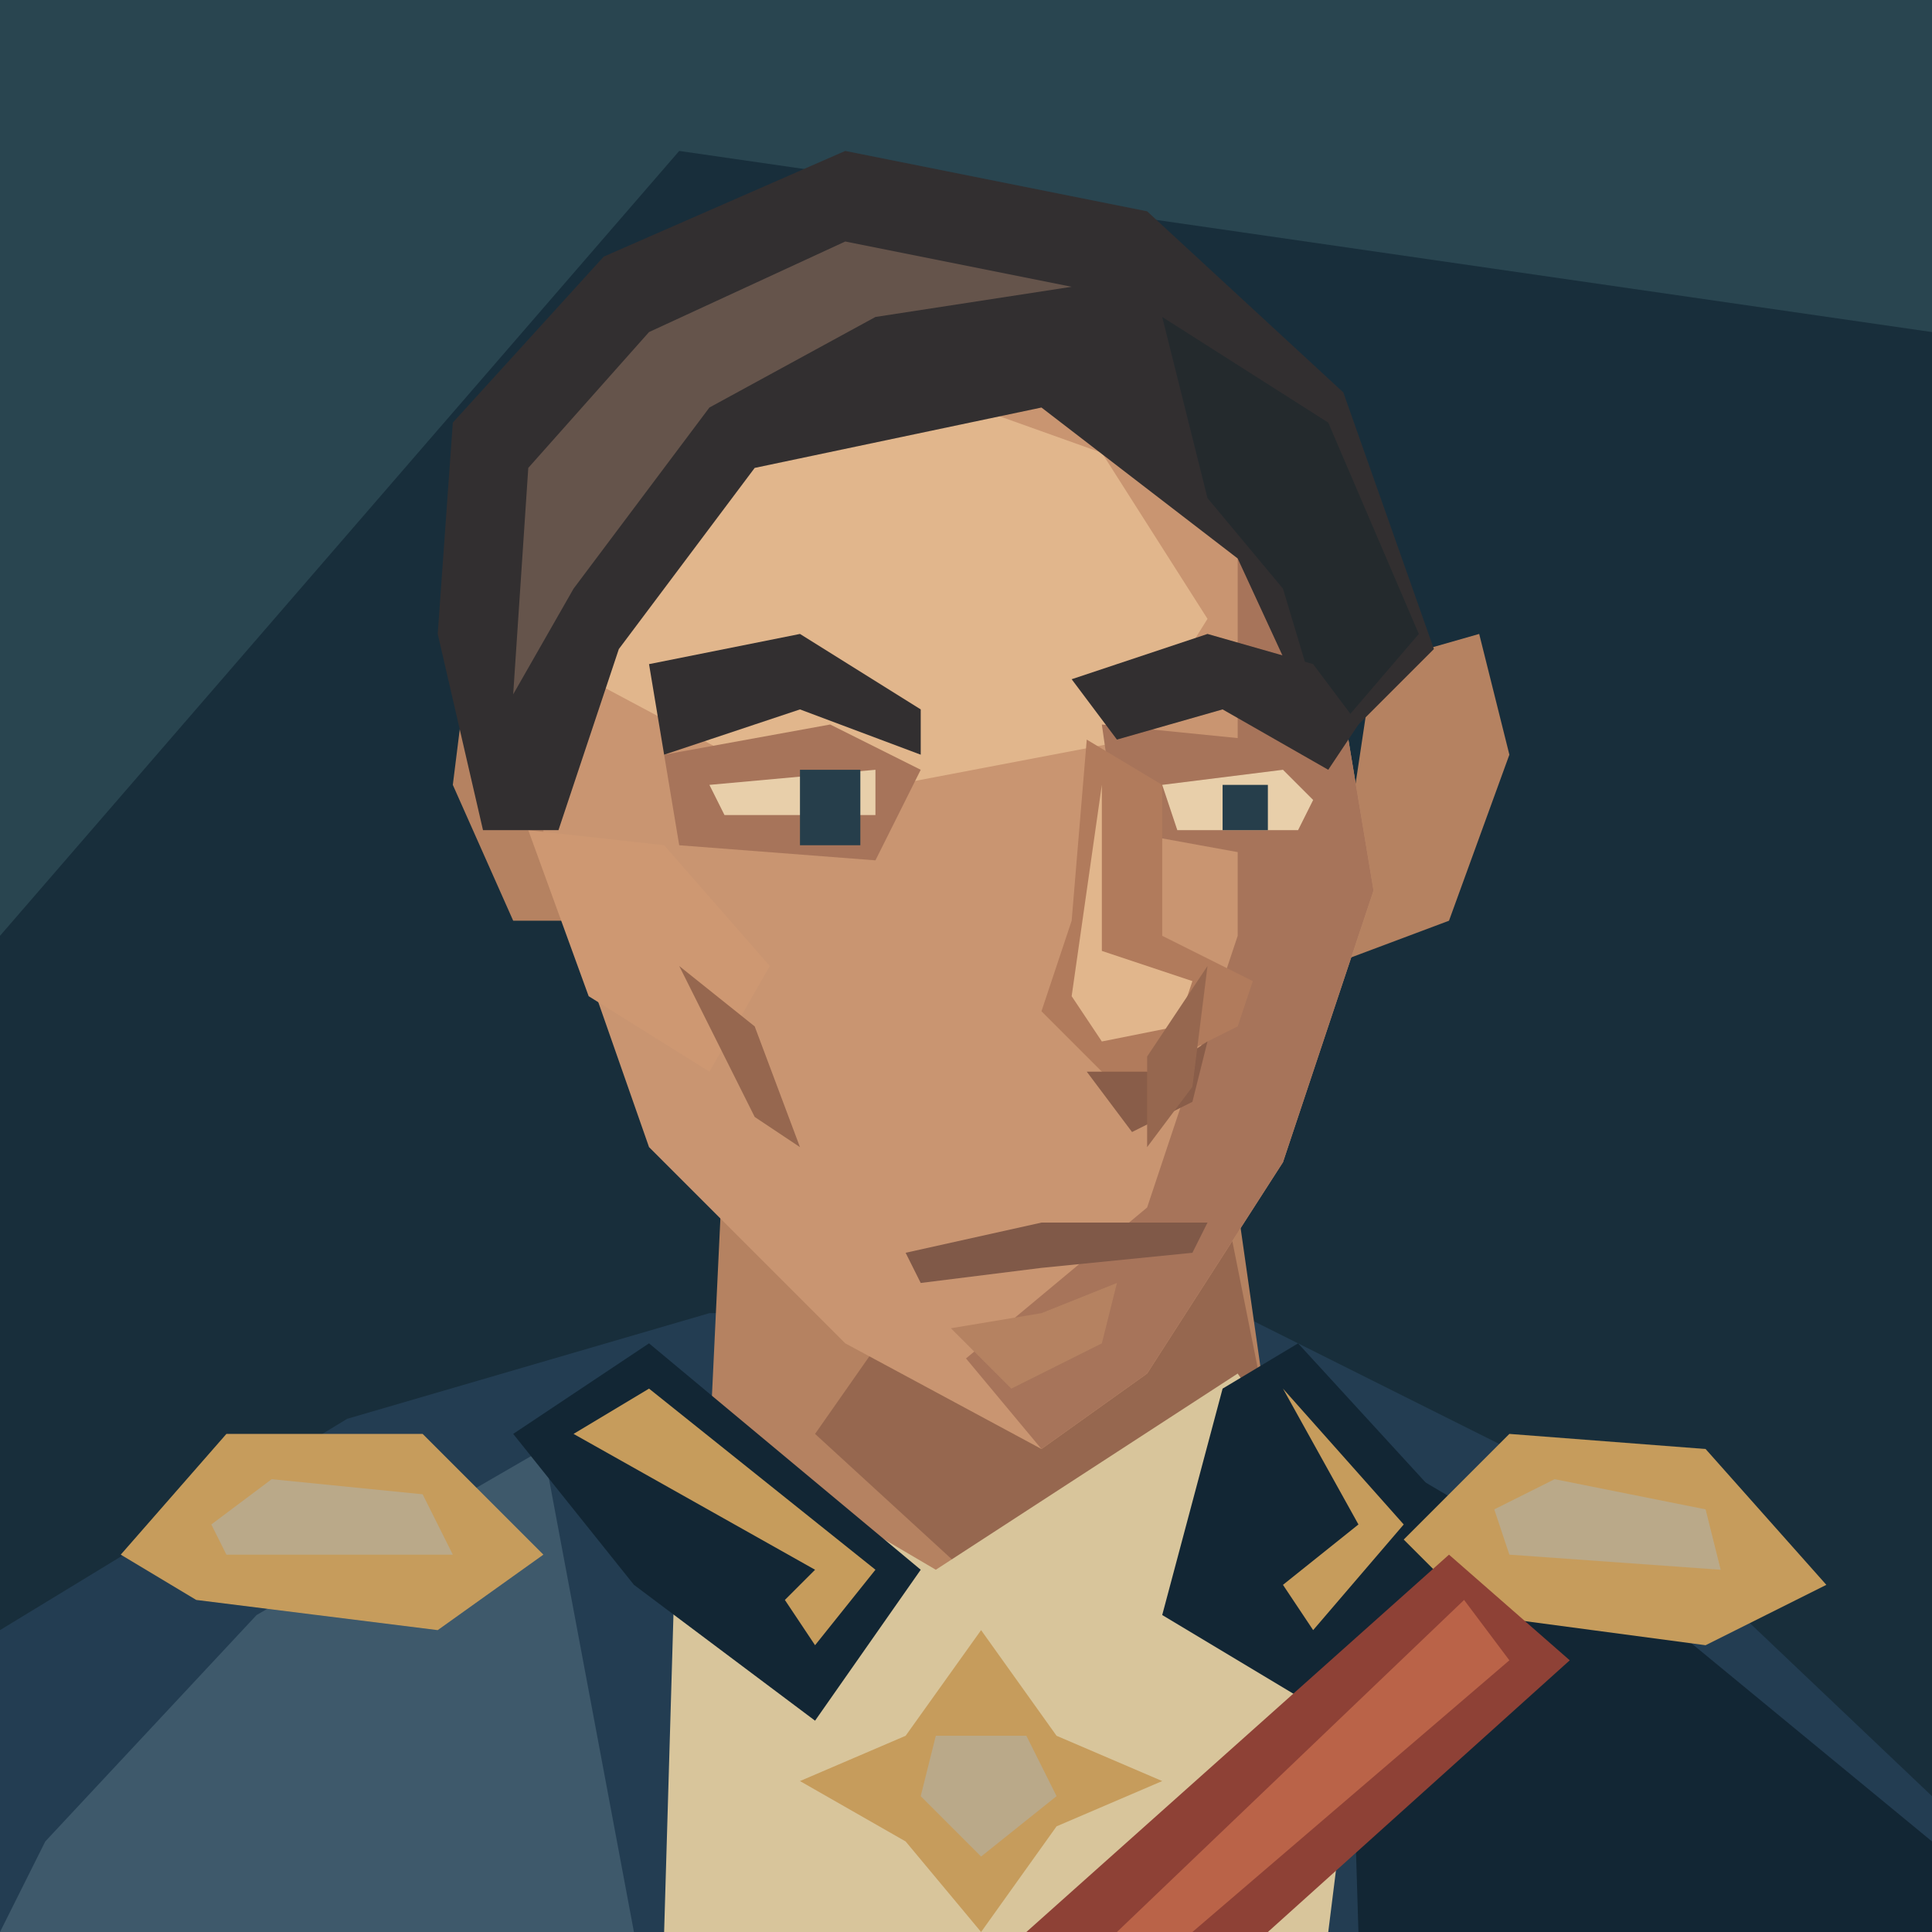
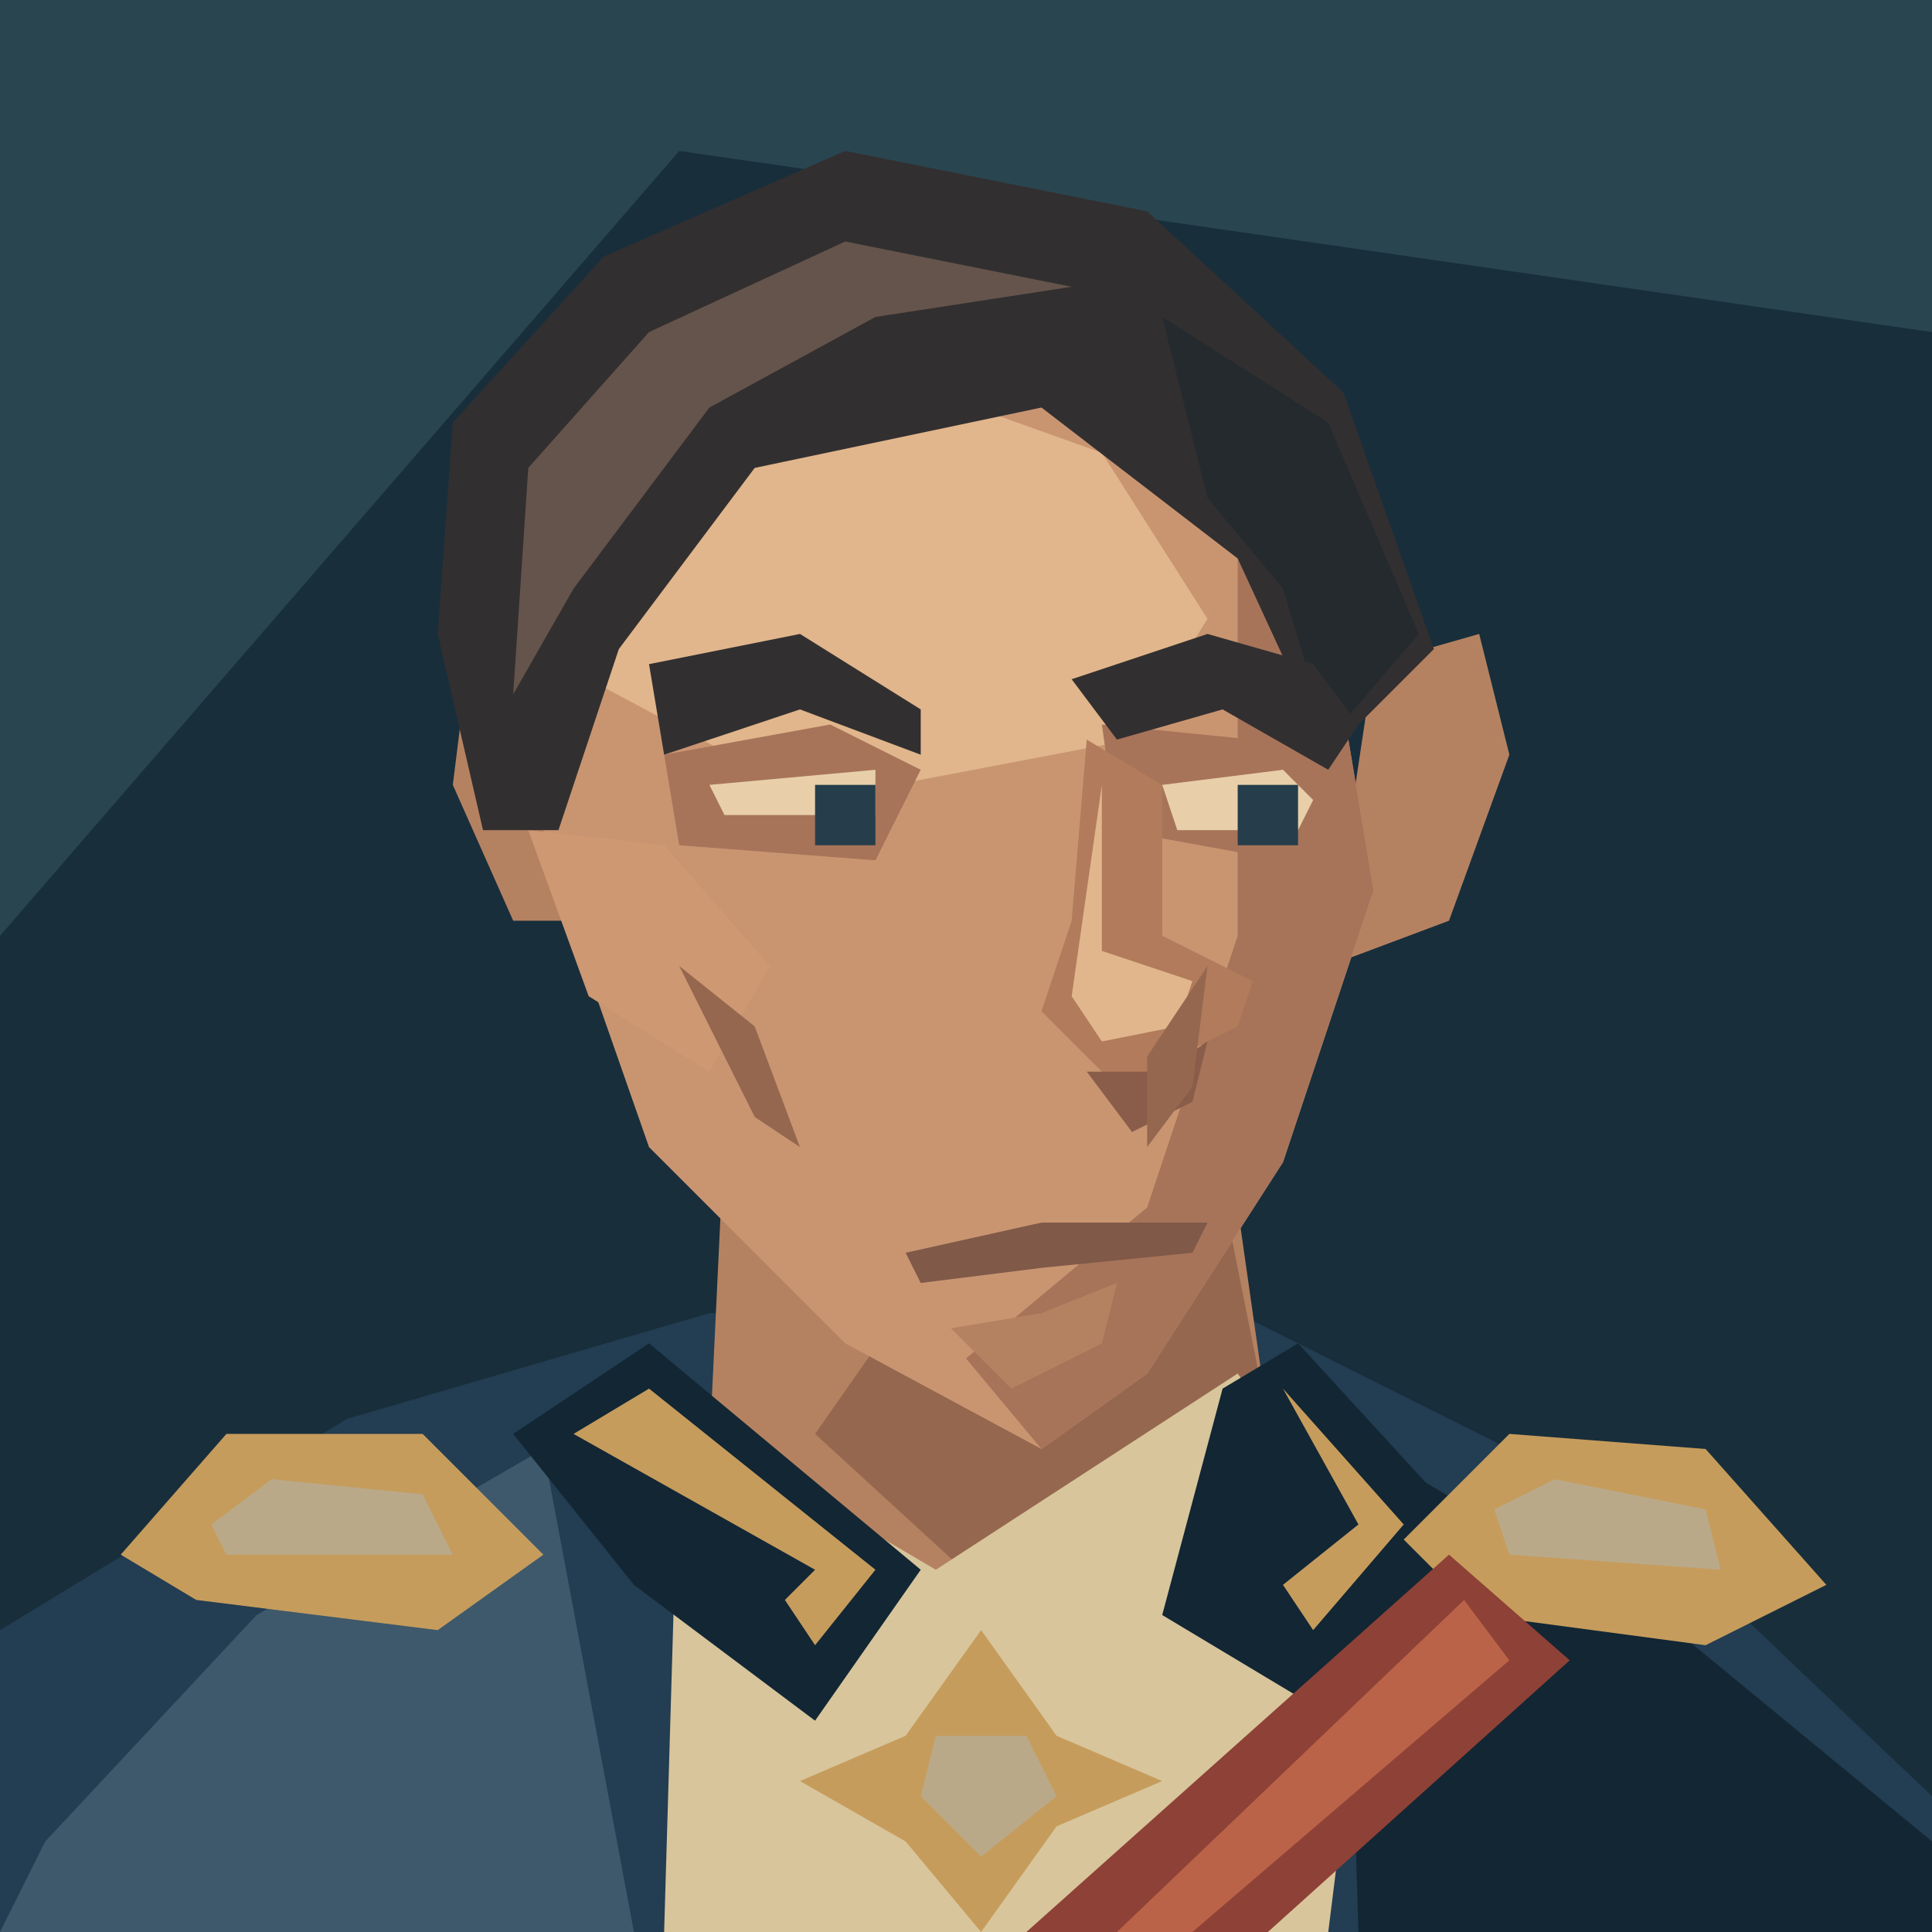
<svg xmlns="http://www.w3.org/2000/svg" width="128" height="128" viewBox="0 0 128 128">
  <path d="M0 0H128V128H0Z" fill="#182e3b" />
  <path d="M0 0H128V22L45 10L0 62Z" fill="#294550" />
  <path d="M0 128V108L23 94 47 87H82L108 100 128 119V128Z" fill="#233d52" />
  <path d="M3 122L17 107 36 96 42 128H0Z" fill="#3e596b" />
  <path d="M89 95L111 108 128 122V128H90Z" fill="#122634" />
  <path d="M48 75L47 96 65 108 84 94 81 73Z" fill="#b58261" />
  <path d="M61 85L81 79 84 94 66 106 54 95Z" fill="#96674f" />
  <path d="M45 94L62 104 82 91 91 104 88 128H44Z" fill="#d8c59b" />
  <path d="M34 95L43 89 61 104 54 114 42 105Z M81 92L86 89 97 101 87 113 77 107Z" fill="#122634" />
  <path d="M38 95L43 92 58 104 54 109 52 106 54 104Z M85 92L93 101 87 108 85 105 90 101Z" fill="#c69c5c" />
  <path d="M35 45L31 44 30 52 34 61H40Z M91 44L98 42 100 50 96 61 88 64Z" fill="#b58261" />
  <path d="M43 30L59 21 77 27 88 41 91 59 85 77 76 91 69 96 56 89 43 76 36 56 36 42Z" fill="#c99571" />
  <path d="M44 33L59 25 73 30 80 41 75 49 54 53 39 45Z" fill="#e1b68c" />
  <path d="M82 34L88 41 91 59 85 77 76 91 69 96 64 90 76 80 82 62Z" fill="#a7745a" />
  <path d="M35 55L44 56 51 64 47 71 39 66Z" fill="#ce9872" />
  <path d="M29 42L30 28 40 17 56 10 76 14 89 26 95 43 88 50 82 37 69 27 50 31 41 43 37 55 32 55Z" fill="#322f30" />
  <path d="M35 31L43 22 56 16 71 19 58 21 47 27 38 39 34 46Z" fill="#65544b" />
  <path d="M77 21L88 28 94 42 88 49 85 39 80 33Z" fill="#242a2d" />
  <path d="M44 50L55 48 61 51 58 57 45 56Z M73 48L83 49 89 53 85 57 74 55Z" fill="#a7745a" />
  <path d="M43 44L53 42 61 47 61 50 53 47 44 50Z M71 45L80 42 87 44 90 48 88 51 81 47 74 49Z" fill="#322f30" />
  <path d="M47 52L58 51V54H48Z M77 52L85 51 87 53 86 55H78Z" fill="#e8cfaa" />
-   <path d="M53 51H57V56H53Z M81 52H84V55H81Z" fill="#263e4b" />
+   <path d="M54 52H58V56H54Z M82 52H86V56H82Z" fill="#263e4b" />
  <path d="M72 49L71 61 69 67 74 72 82 68 83 65 77 62 77 52Z" fill="#b17b5c" />
  <path d="M73 52L73 63 79 65 78 68 73 69 71 66Z" fill="#e1b68c" />
  <path d="M72 71L77 71 80 69 79 73 75 75Z" fill="#895d49" />
  <path d="M45 64L50 68 53 76 50 74Z M80 64L76 70V76L79 72Z" fill="#96674f" />
  <path d="M60 83L69 81 80 81 79 83 69 84 61 85Z" fill="#805948" />
  <path d="M63 88L69 87 74 85 73 89 67 92Z" fill="#b58261" />
  <path d="M8 103L15 95 28 95 36 103 29 108 13 106Z M93 102L100 95 113 96 121 105 113 109 98 107Z" fill="#c69c5c" />
  <path d="M14 101L18 98 28 99 30 103 15 103Z M99 100L103 98 113 100 114 104 100 103Z" fill="#baa989" />
  <path d="M96 103L104 110 84 128H68Z" fill="#8e4136" />
  <path d="M97 106L100 110 79 128H74Z" fill="#ba6348" />
  <path d="M60 115L65 108 70 115 77 118 70 121 65 128 60 122 53 118Z" fill="#c69c5c" />
  <path d="M62 115H68L70 119 65 123 61 119Z" fill="#baa989" />
</svg>
